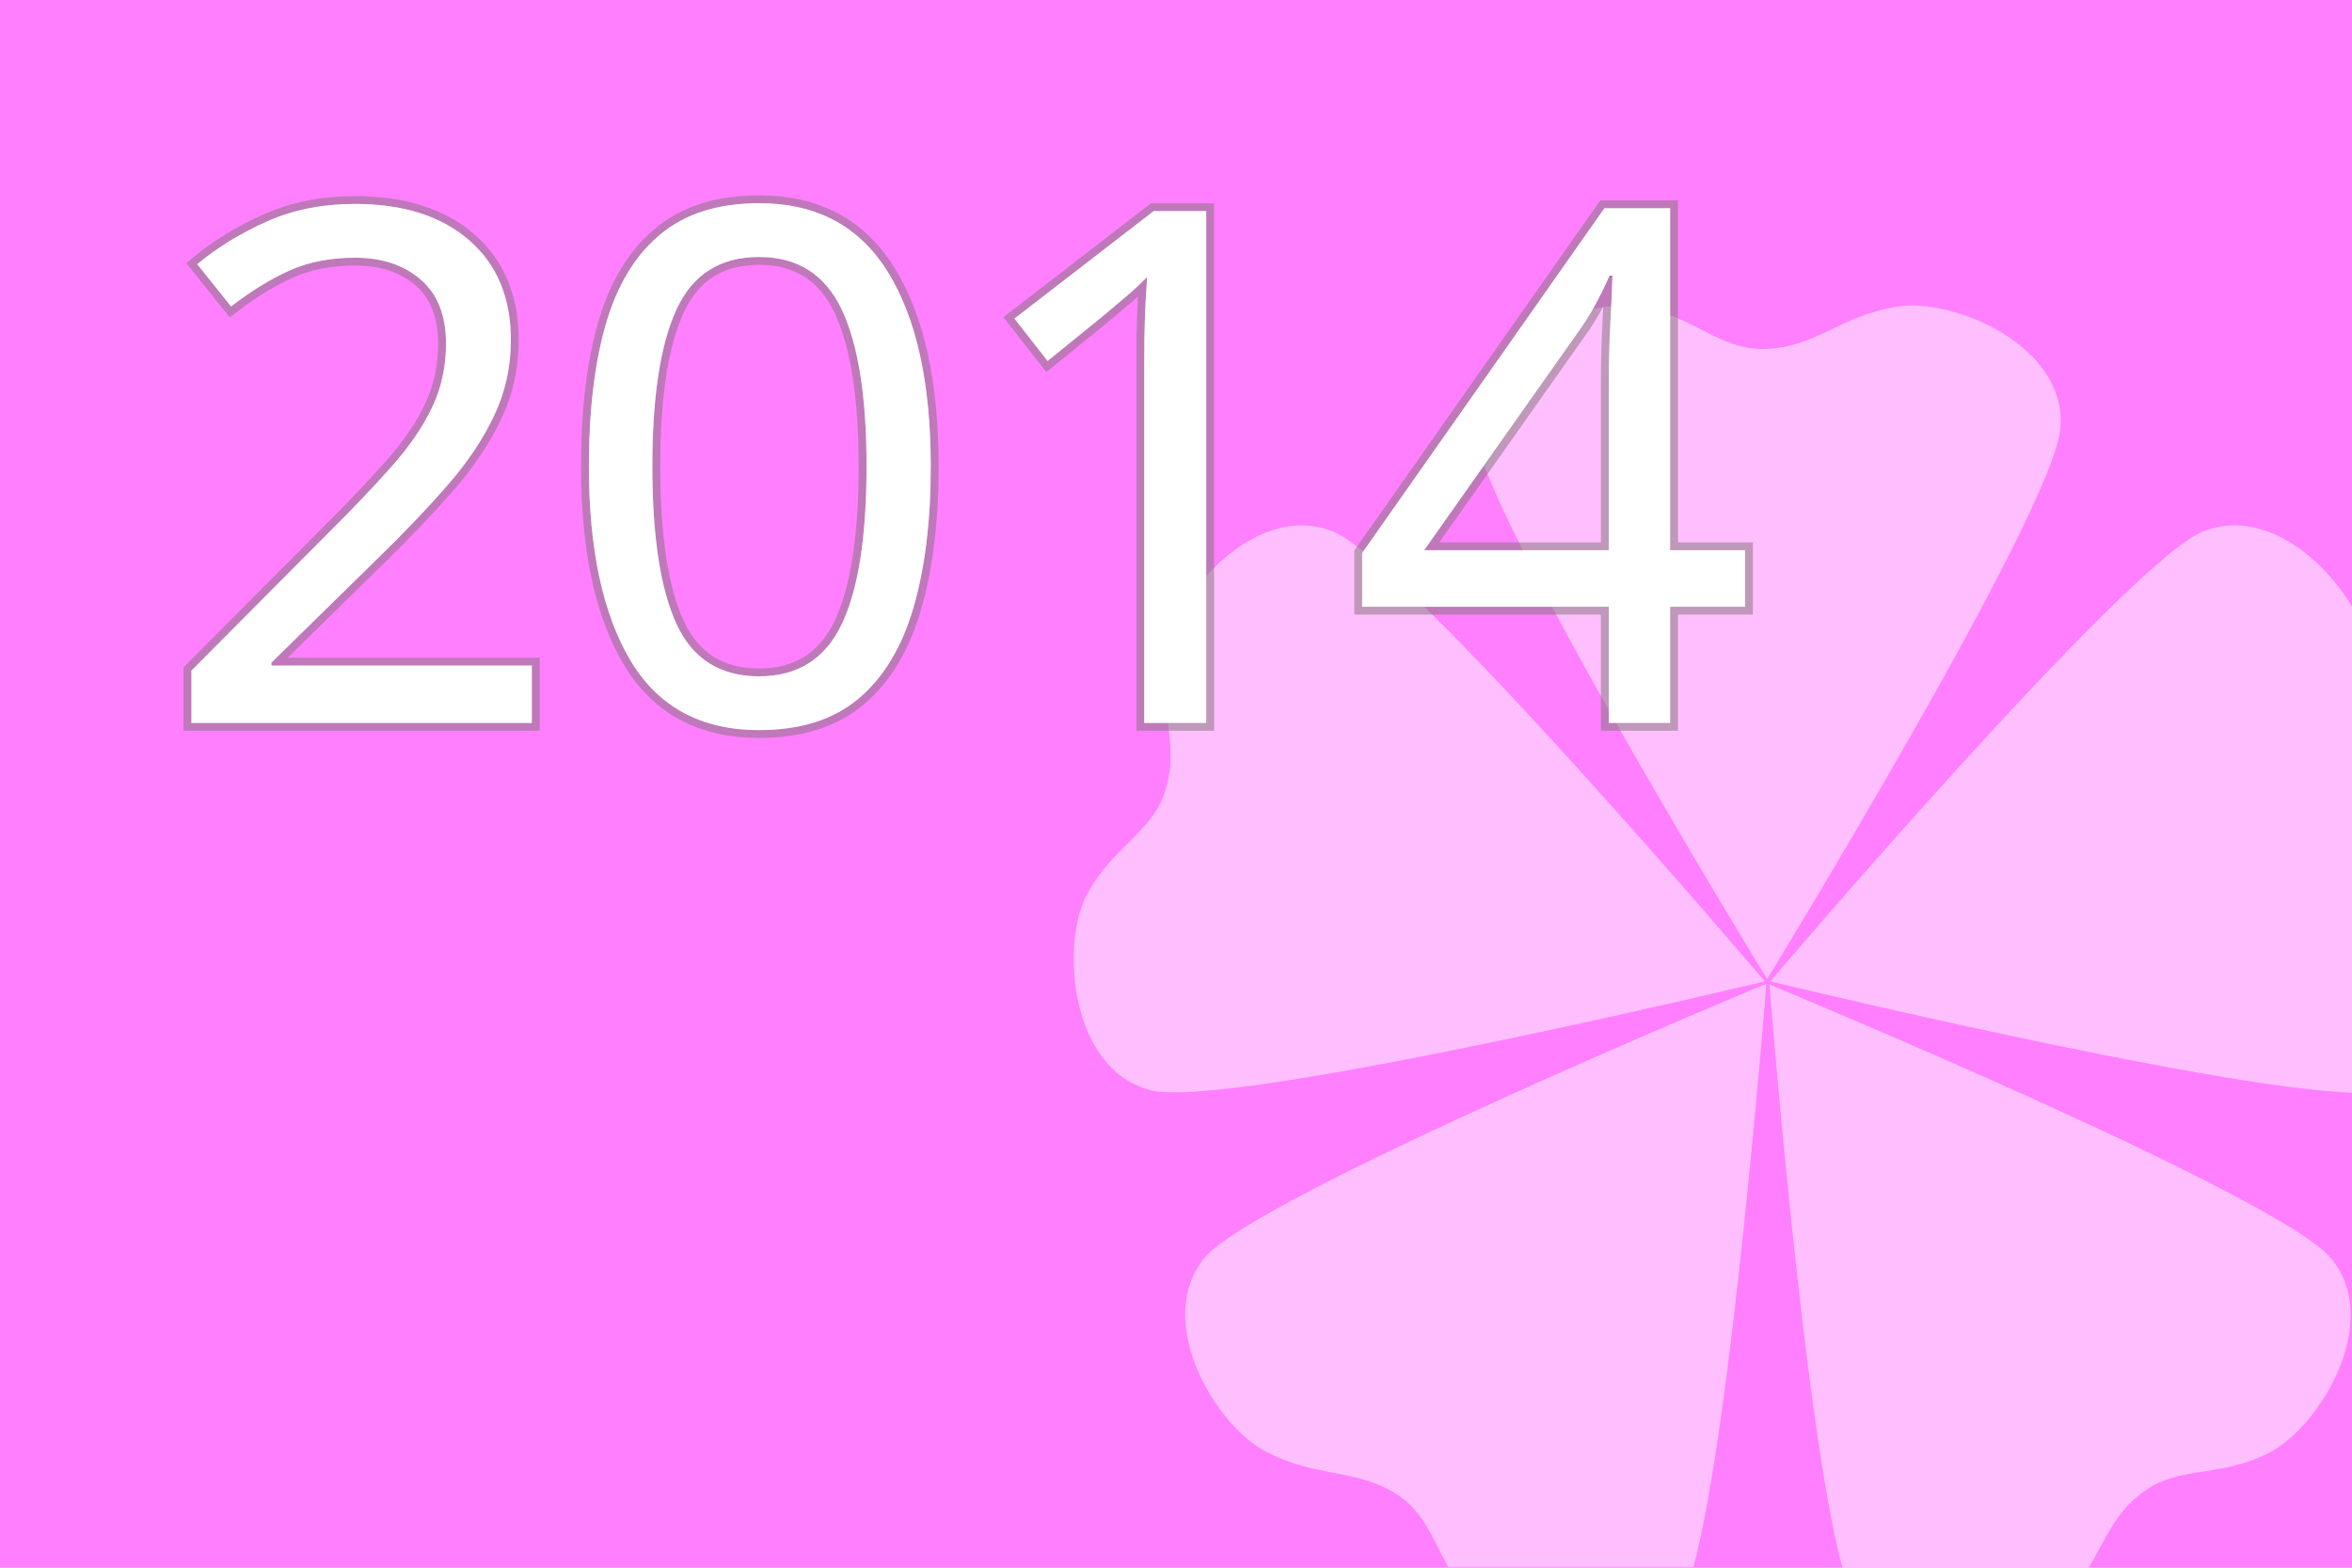
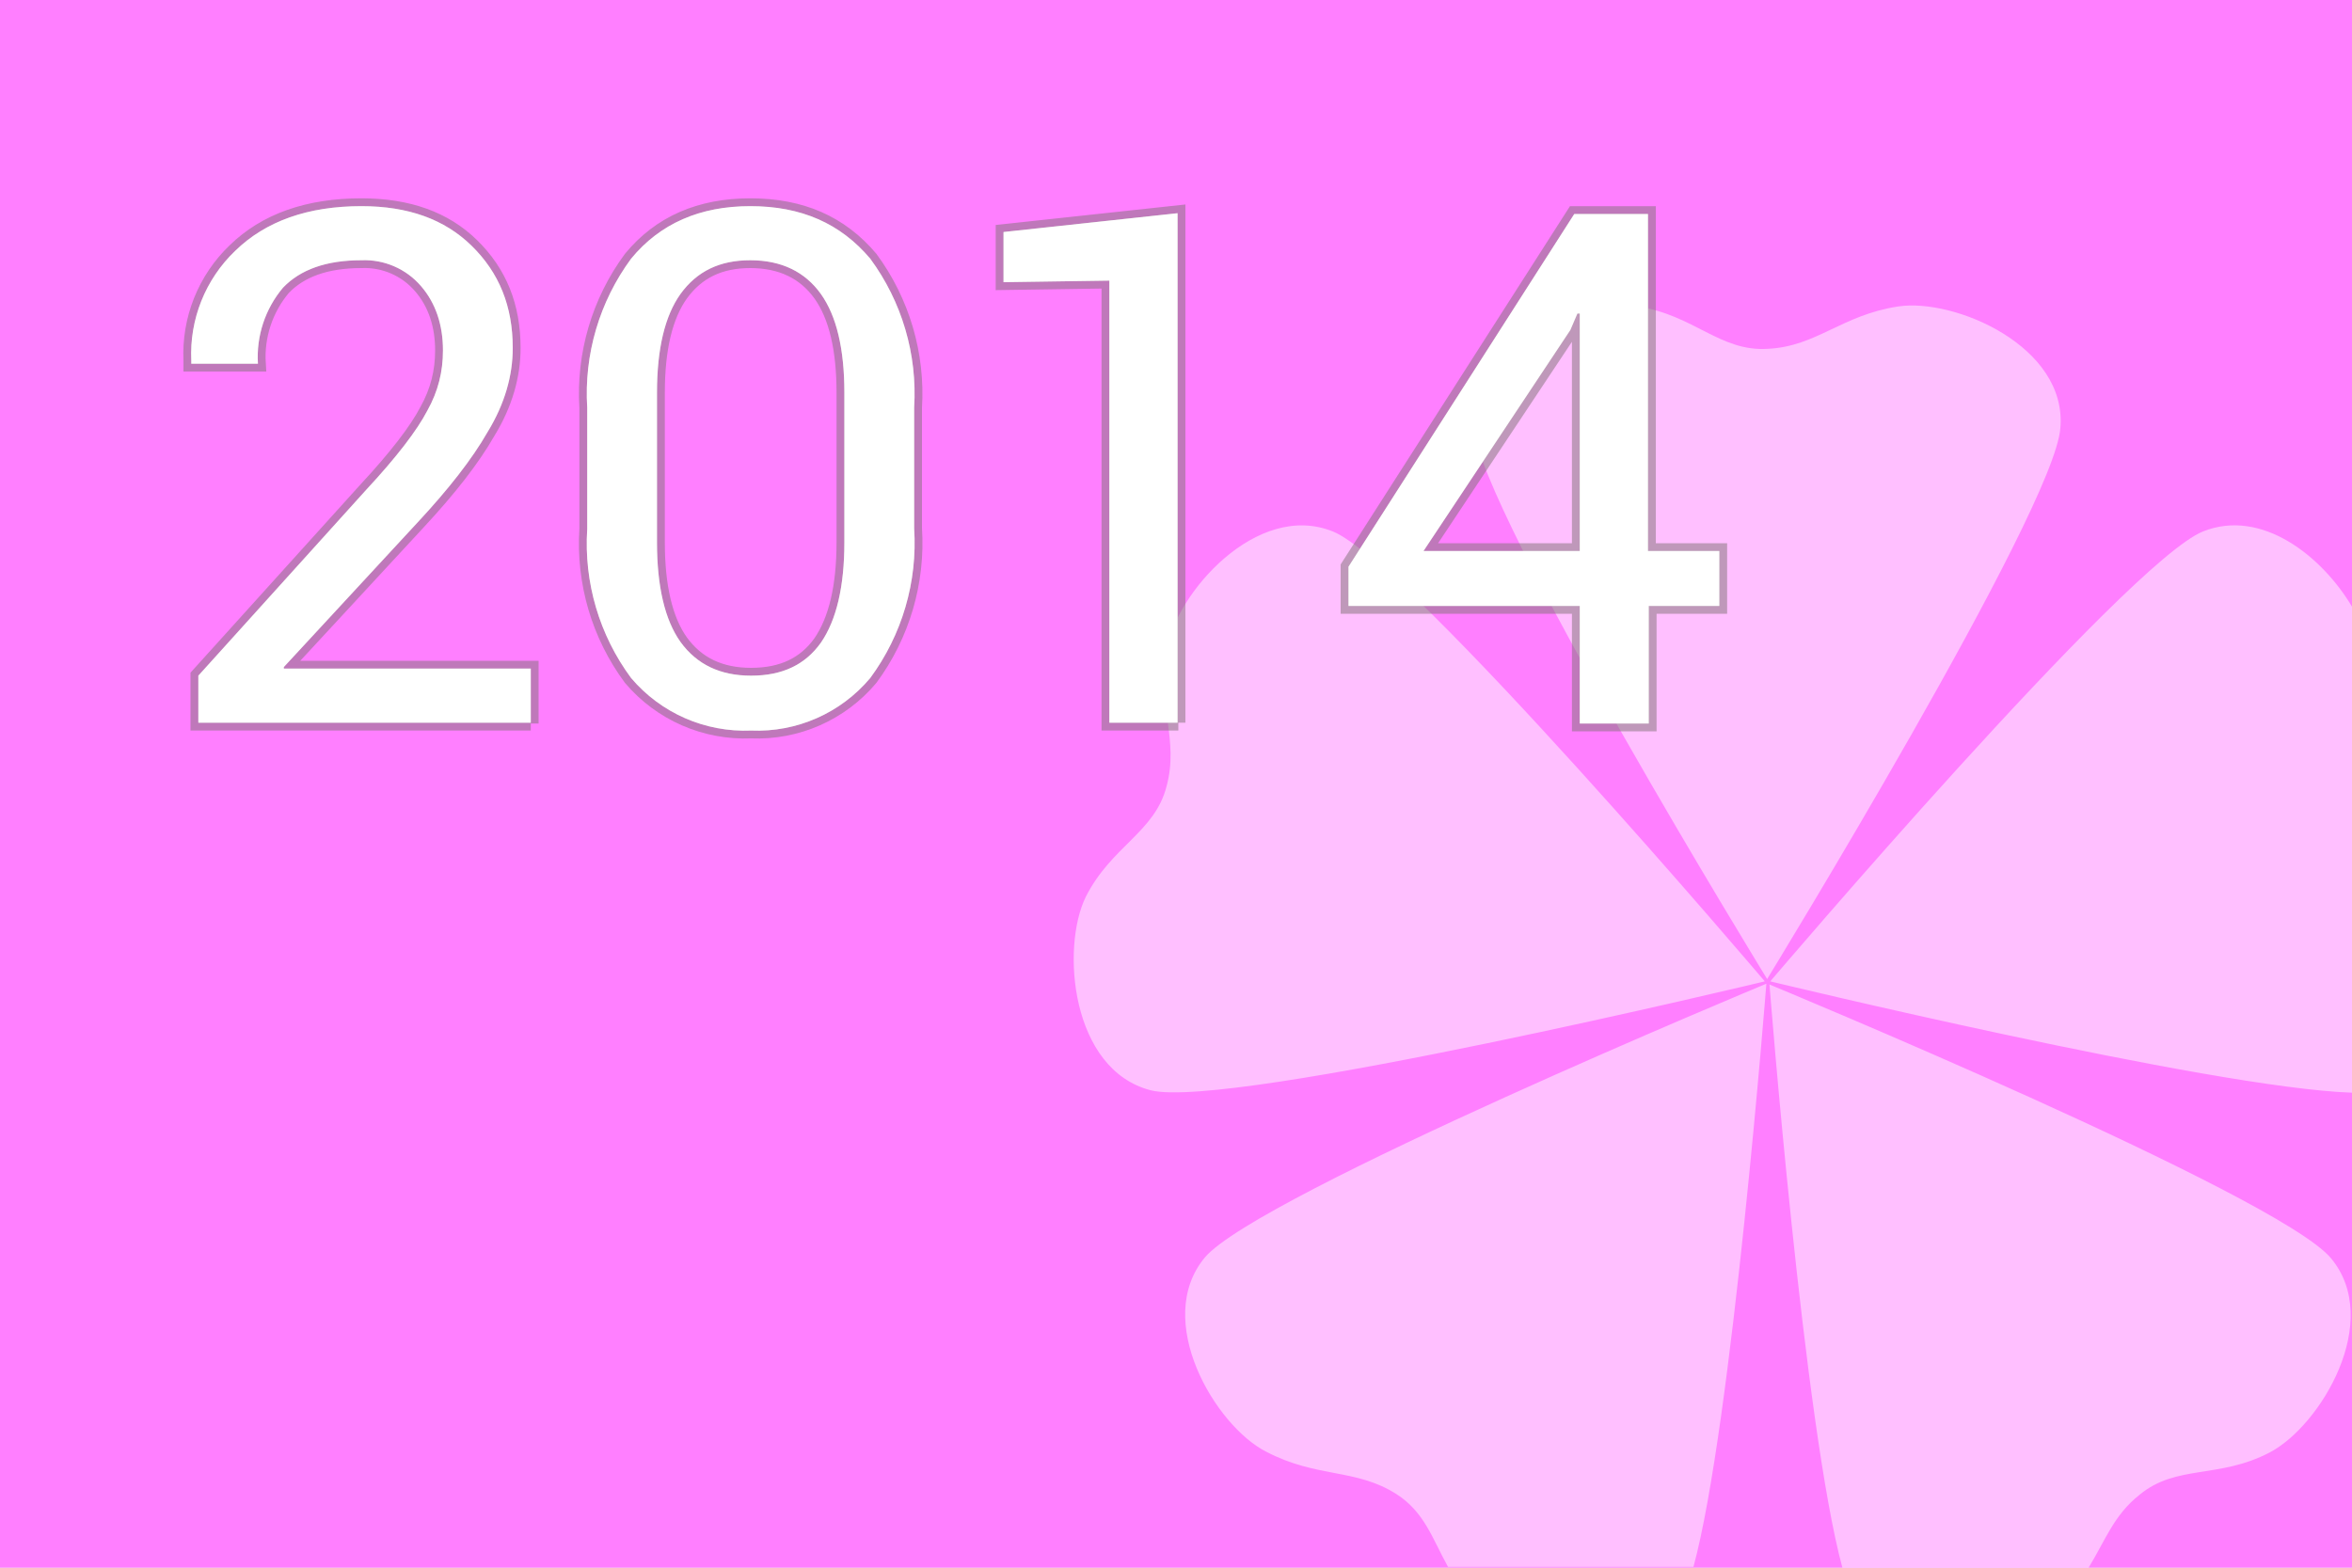
<svg xmlns="http://www.w3.org/2000/svg" width="300" height="200">
-   <path fill-rule="evenodd" clip-rule="evenodd" fill="#FF7FFF" d="M0 0h300v200H0z" />
-   <path fill-rule="evenodd" clip-rule="evenodd" fill="#FFF" d="M225.7 125.6s4.4 56.4 9.3 74.4h31.4c2.1-3.4 3.2-6.7 6.5-9.3 4.7-3.9 10.1-2 16.6-5.4 6.5-3.4 14.5-16.8 7.8-24.8-6.8-8.1-71.6-34.9-71.6-34.9zm16.4-86.5c-7.2 1.1-10.4 5.1-16.6 5.4-6.1.4-9.4-4.3-16.6-5.4-7.2-1.1-21.6 5.1-20.9 15.5.7 10.5 37.4 70.3 37.4 70.3s36.7-59.9 37.4-70.3c.9-10.4-13.5-16.6-20.7-15.5zM281 67.8c-9.7 3.9-55.2 57.4-55.2 57.4s56.2 13.6 74.2 14.2v-62c-3.8-6.4-11.5-12.6-19-9.6zm-127.3 92.6c-6.7 8 1.3 21.5 7.8 24.8 6.5 3.4 11.4 2.1 16.6 5.4 3.6 2.3 4.6 5.7 6.6 9.3H216c4.9-18 9.3-74.4 9.3-74.4s-64.8 26.9-71.6 34.9zM170 67.8c-9.7-3.9-20 7.9-21.2 15.1-1.2 7.2 1.6 11.5 0 17.4-1.5 5.9-7 7.6-10.3 14.1-3.2 6.5-1.9 22.1 8.3 24.7 10.1 2.5 78.3-13.9 78.3-13.9S179.7 71.7 170 67.8z" opacity=".502" />
-   <g>
-     <text transform="matrix(1.006 0 0 1 20 92.221)" fill="#FFF" font-family="'Roboto-Regular'" font-size="91.436" letter-spacing="-2">2014</text>
-     <text transform="matrix(1.006 0 0 1 20 92.221)" fill="none" stroke="#807175" stroke-width="2" font-family="'Roboto-Regular'" font-size="91.436" letter-spacing="-2" opacity=".5">2014</text>
-     <text transform="matrix(1.006 0 0 1 20 92.221)" fill="#FFF" font-family="'Roboto-Regular'" font-size="91.436" letter-spacing="-2">2014</text>
-   </g>
+   <path fill="#FF7FFF" d="M0 0h300v200H0V0z" />
+   <path fill="#FFF" d="M225.7 125.6s4.4 56.4 9.3 74.4h31.4c2.1-3.4 3.2-6.7 6.5-9.3 4.7-3.9 10.1-2 16.6-5.4 6.5-3.4 14.5-16.8 7.8-24.8-6.8-8.1-71.6-34.9-71.6-34.9zm16.4-86.5c-7.2 1.1-10.4 5.1-16.6 5.4-6.1.4-9.4-4.3-16.6-5.4-7.2-1.1-21.6 5.1-20.9 15.5.7 10.5 37.4 70.3 37.4 70.3s36.7-59.9 37.4-70.3c.9-10.4-13.5-16.6-20.7-15.5zM281 67.8c-9.7 3.9-55.2 57.4-55.2 57.4s56.2 13.6 74.2 14.2v-62c-3.8-6.4-11.5-12.6-19-9.6zm-127.3 92.6c-6.7 8 1.3 21.5 7.8 24.8 6.5 3.4 11.4 2.1 16.6 5.4 3.6 2.3 4.6 5.7 6.6 9.3H216c4.9-18 9.3-74.4 9.3-74.4s-64.8 26.9-71.6 34.9zM170 67.8c-9.7-3.9-20 7.9-21.2 15.1-1.2 7.2 1.6 11.5 0 17.4-1.5 5.9-7 7.6-10.3 14.1-3.2 6.5-1.9 22.1 8.3 24.7 10.1 2.5 78.3-13.9 78.3-13.9S179.7 71.7 170 67.8z" opacity=".5" />
+   <path d="M67.7 92.2H25.3v-6l21.4-23.7c3.9-4.2 6.5-7.6 7.8-10.1 1.4-2.5 2-5 2-7.7 0-3.2-.9-6-2.8-8.2a9.5 9.5 0 00-7.6-3.3c-4.5 0-7.8 1.2-10 3.5a13.7 13.7 0 00-3.2 9.7h-8.5V46A18.2 18.2 0 0130 32c3.9-3.8 9.3-5.7 16.1-5.7 6 0 10.6 1.7 14 5 3.6 3.5 5.3 7.8 5.3 13.1 0 3.5-1 7.1-3.2 10.7-2 3.5-5 7.3-8.8 11.4L36.2 85.1v.2h31.5v7zm48.9-24.8a29 29 0 01-5.6 19.1 18.8 18.8 0 01-15.2 6.7 19 19 0 01-15.3-6.7 28.8 28.8 0 01-5.6-19V52a29 29 0 015.6-19c3.7-4.5 8.8-6.7 15.2-6.7 6.5 0 11.5 2.2 15.3 6.7a29 29 0 015.6 19v15.4zm-8.9-17.3c0-5.6-1-9.8-3-12.6s-5-4.3-9-4.3c-3.9 0-6.8 1.4-8.9 4.3-2 2.8-3 7-3 12.6v19.1c0 5.6 1 9.9 3 12.7 2.1 2.9 5.1 4.3 9 4.3 4 0 6.9-1.4 8.9-4.2 2-2.9 3-7.2 3-12.8v-19zm42.6 42.1h-8.8V35.8L128 36v-6.4l22.2-2.4v65zm60-21.9h9v7h-9v15h-8.8v-15H172v-5l28.8-45h9.4v43zm-28.8 0h20V40h-.3l-.9 2.1-18.8 28.3z" fill="#FFF" />
+   <path d="M67.7 92.2H25.3v-6l21.4-23.7c3.9-4.2 6.5-7.6 7.8-10.1 1.4-2.5 2-5 2-7.7 0-3.2-.9-6-2.8-8.2a9.5 9.5 0 00-7.6-3.3c-4.5 0-7.8 1.2-10 3.5a13.7 13.7 0 00-3.2 9.7h-8.5V46A18.2 18.2 0 0130 32c3.9-3.8 9.3-5.7 16.1-5.7 6 0 10.6 1.7 14 5 3.6 3.5 5.3 7.8 5.3 13.1 0 3.5-1 7.1-3.2 10.7-2 3.5-5 7.3-8.8 11.4L36.2 85.1v.2h31.5v7zm48.9-24.8a29 29 0 01-5.6 19.1 18.8 18.8 0 01-15.2 6.7 19 19 0 01-15.3-6.7 28.8 28.8 0 01-5.6-19V52a29 29 0 015.6-19c3.7-4.5 8.8-6.7 15.2-6.7 6.5 0 11.5 2.2 15.3 6.7a29 29 0 015.6 19v15.4zm-8.9-17.3c0-5.6-1-9.8-3-12.6s-5-4.3-9-4.3c-3.9 0-6.8 1.4-8.9 4.3-2 2.8-3 7-3 12.6v19.1c0 5.6 1 9.9 3 12.7 2.1 2.9 5.1 4.3 9 4.3 4 0 6.9-1.4 8.9-4.2 2-2.9 3-7.2 3-12.8v-19zm42.6 42.1h-8.8V35.8L128 36v-6.4l22.2-2.4v65zm60-21.9h9v7h-9v15h-8.8v-15H172v-5l28.8-45h9.4v43zm-28.8 0h20V40h-.3l-.9 2.1-18.8 28.3z" opacity=".5" fill="none" stroke="#807175" stroke-width="2" />
+   <path d="M67.7 92.2H25.3v-6l21.4-23.7c3.9-4.2 6.5-7.6 7.8-10.1 1.4-2.5 2-5 2-7.7 0-3.2-.9-6-2.8-8.2a9.5 9.5 0 00-7.6-3.3c-4.5 0-7.8 1.2-10 3.5a13.7 13.7 0 00-3.2 9.7h-8.5V46A18.2 18.2 0 0130 32c3.9-3.8 9.3-5.7 16.1-5.7 6 0 10.6 1.7 14 5 3.6 3.5 5.3 7.8 5.3 13.1 0 3.5-1 7.1-3.2 10.7-2 3.5-5 7.3-8.8 11.4L36.2 85.1v.2h31.5v7zm48.9-24.8a29 29 0 01-5.6 19.1 18.8 18.8 0 01-15.2 6.7 19 19 0 01-15.3-6.7 28.8 28.8 0 01-5.6-19V52a29 29 0 015.6-19c3.7-4.5 8.8-6.7 15.2-6.7 6.5 0 11.5 2.2 15.3 6.7a29 29 0 015.6 19v15.4zm-8.9-17.3c0-5.6-1-9.8-3-12.6s-5-4.3-9-4.3c-3.9 0-6.8 1.4-8.9 4.3-2 2.8-3 7-3 12.6v19.1c0 5.6 1 9.9 3 12.7 2.1 2.9 5.1 4.3 9 4.3 4 0 6.9-1.4 8.9-4.2 2-2.9 3-7.2 3-12.8v-19zm42.6 42.1h-8.8V35.8L128 36v-6.4l22.2-2.4v65zm60-21.9h9v7h-9v15h-8.8v-15H172v-5l28.8-45h9.4v43zm-28.8 0h20V40h-.3l-.9 2.1-18.8 28.3z" fill="#FFF" />
</svg>
